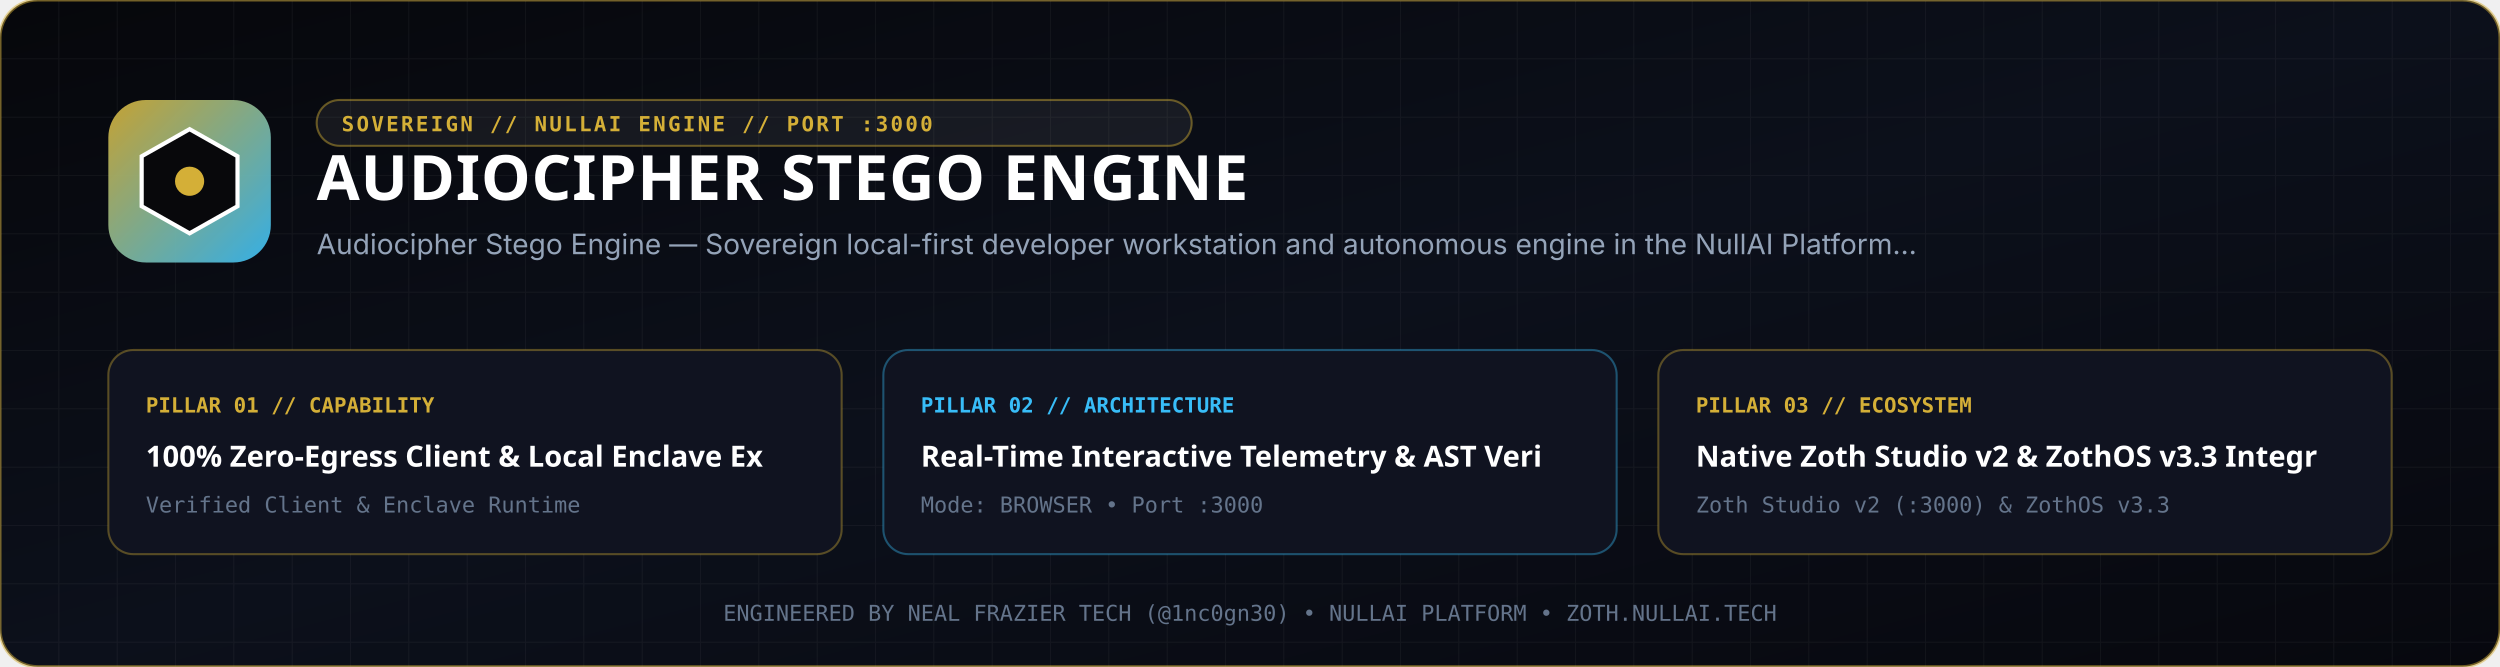
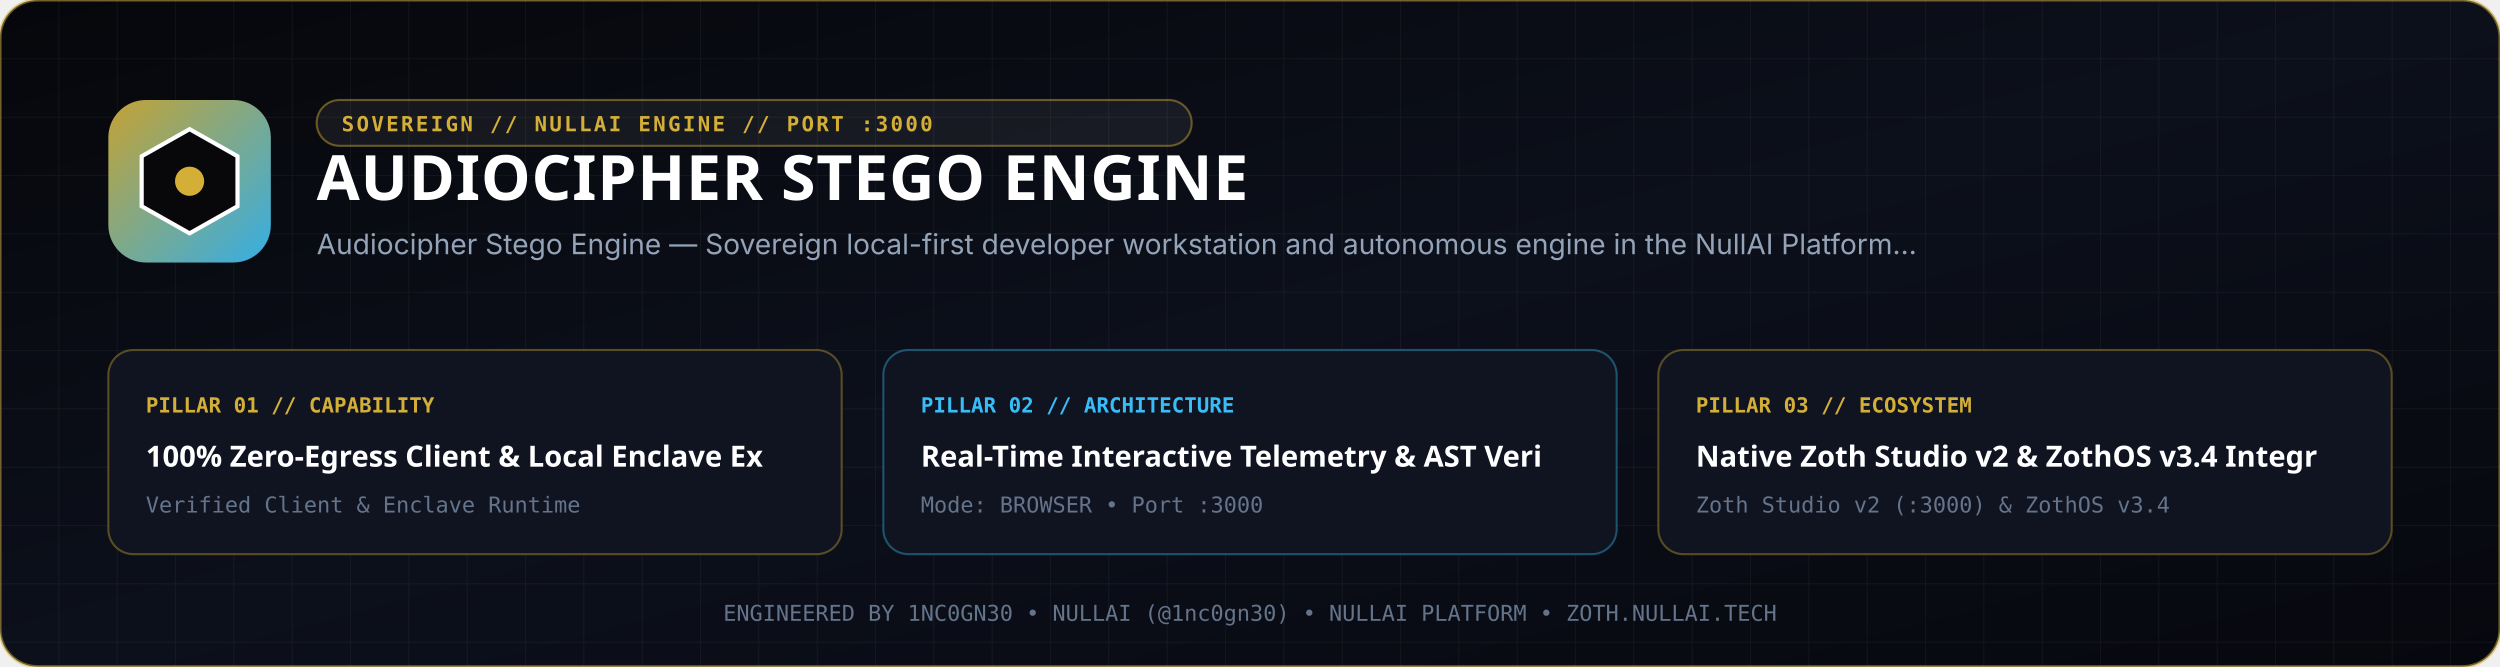
<svg xmlns="http://www.w3.org/2000/svg" viewBox="0 0 1200 320" width="100%" height="100%">
  <defs>
    <linearGradient id="bg" x1="0%" y1="0%" x2="100%" y2="100%">
      <stop offset="0%" stop-color="#06070B" />
      <stop offset="50%" stop-color="#0C101B" />
      <stop offset="100%" stop-color="#07080E" />
    </linearGradient>
    <linearGradient id="accent" x1="0%" y1="0%" x2="100%" y2="100%">
      <stop offset="0%" stop-color="#D4AF37" />
      <stop offset="100%" stop-color="#38BDF8" />
    </linearGradient>
    <pattern id="grid" width="28" height="28" patternUnits="userSpaceOnUse">
      <path d="M 28 0 L 0 0 0 28" fill="none" stroke="rgba(255,255,255,0.04)" stroke-width="1" />
    </pattern>
  </defs>
  <rect width="1200" height="320" rx="18" fill="url(#bg)" stroke="#D4AF37" stroke-opacity="0.5" stroke-width="1.5" />
  <rect width="1200" height="320" rx="18" fill="url(#grid)" />
  <g transform="translate(52, 48)">
    <rect width="78" height="78" rx="18" fill="url(#accent)" opacity="0.92" />
    <polygon points="39,14 62,27 62,51 39,64 16,51 16,27" fill="#08080B" stroke="#FFFFFF" stroke-width="2" />
    <circle cx="39" cy="39" r="7" fill="#D4AF37" />
  </g>
  <g transform="translate(152, 62)">
    <rect x="0" y="-14" width="420" height="22" rx="11" fill="rgba(255,255,255,0.06)" stroke="#D4AF37" stroke-opacity="0.45" />
    <text x="12" y="1" fill="#D4AF37" font-family="JetBrains Mono, monospace" font-size="10" font-weight="700" letter-spacing="1.1">SOVEREIGN // NULLAI ENGINE // PORT :3000</text>
    <text x="0" y="34" fill="#FFFFFF" font-family="Syne, Space Grotesk, sans-serif" font-size="30" font-weight="800" letter-spacing="0.4">AUDIOCIPHER STEGO ENGINE</text>
    <text x="0" y="60" fill="#94A3B8" font-family="Inter, sans-serif" font-size="13.5">Audiocipher Stego Engine — Sovereign local-first developer workstation and autonomous engine in the NullAI Platform...</text>
  </g>
  <g transform="translate(52, 168)">
    <rect x="0" y="0" width="352" height="98" rx="12" fill="#101320" stroke="#D4AF37" stroke-opacity="0.38" />
    <text x="18" y="30" fill="#D4AF37" font-family="JetBrains Mono, monospace" font-size="10" font-weight="700">PILLAR 01 // CAPABILITY</text>
    <text x="18" y="56" fill="#FFFFFF" font-family="Space Grotesk, sans-serif" font-size="14" font-weight="700">100% Zero-Egress Client &amp; Local Enclave Ex</text>
    <text x="18" y="78" fill="#64748B" font-family="JetBrains Mono, monospace" font-size="10.5">Verified Client &amp; Enclave Runtime</text>
    <rect x="372" y="0" width="352" height="98" rx="12" fill="#101320" stroke="#38BDF8" stroke-opacity="0.38" />
    <text x="390" y="30" fill="#38BDF8" font-family="JetBrains Mono, monospace" font-size="10" font-weight="700">PILLAR 02 // ARCHITECTURE</text>
    <text x="390" y="56" fill="#FFFFFF" font-family="Space Grotesk, sans-serif" font-size="14" font-weight="700">Real-Time Interactive Telemetry &amp; AST Veri</text>
    <text x="390" y="78" fill="#64748B" font-family="JetBrains Mono, monospace" font-size="10.5">Mode: BROWSER • Port :3000</text>
    <rect x="744" y="0" width="352" height="98" rx="12" fill="#101320" stroke="#D4AF37" stroke-opacity="0.38" />
    <text x="762" y="30" fill="#D4AF37" font-family="JetBrains Mono, monospace" font-size="10" font-weight="700">PILLAR 03 // ECOSYSTEM</text>
-     <text x="762" y="56" fill="#FFFFFF" font-family="Space Grotesk, sans-serif" font-size="14" font-weight="700">Native Zoth Studio v2 &amp; ZothOS v3.3 Integr</text>
-     <text x="762" y="78" fill="#64748B" font-family="JetBrains Mono, monospace" font-size="10.5">Zoth Studio v2 (:3000) &amp; ZothOS v3.3</text>
+     <text x="762" y="56" fill="#FFFFFF" font-family="Space Grotesk, sans-serif" font-size="14" font-weight="700">Native Zoth Studio v2 &amp; ZothOS v3.4 Integr</text>
+     <text x="762" y="78" fill="#64748B" font-family="JetBrains Mono, monospace" font-size="10.5">Zoth Studio v2 (:3000) &amp; ZothOS v3.4</text>
  </g>
  <text x="600" y="298" text-anchor="middle" fill="#64748B" font-family="JetBrains Mono, monospace" font-size="10.5">
-     ENGINEERED BY NEAL FRAZIER TECH (@1nc0gn30)  •  NULLAI PLATFORM  •  ZOTH.NULLAI.TECH
+     ENGINEERED BY 1NC0GN30 • NULLAI (@1nc0gn30)  •  NULLAI PLATFORM  •  ZOTH.NULLAI.TECH
  </text>
</svg>
